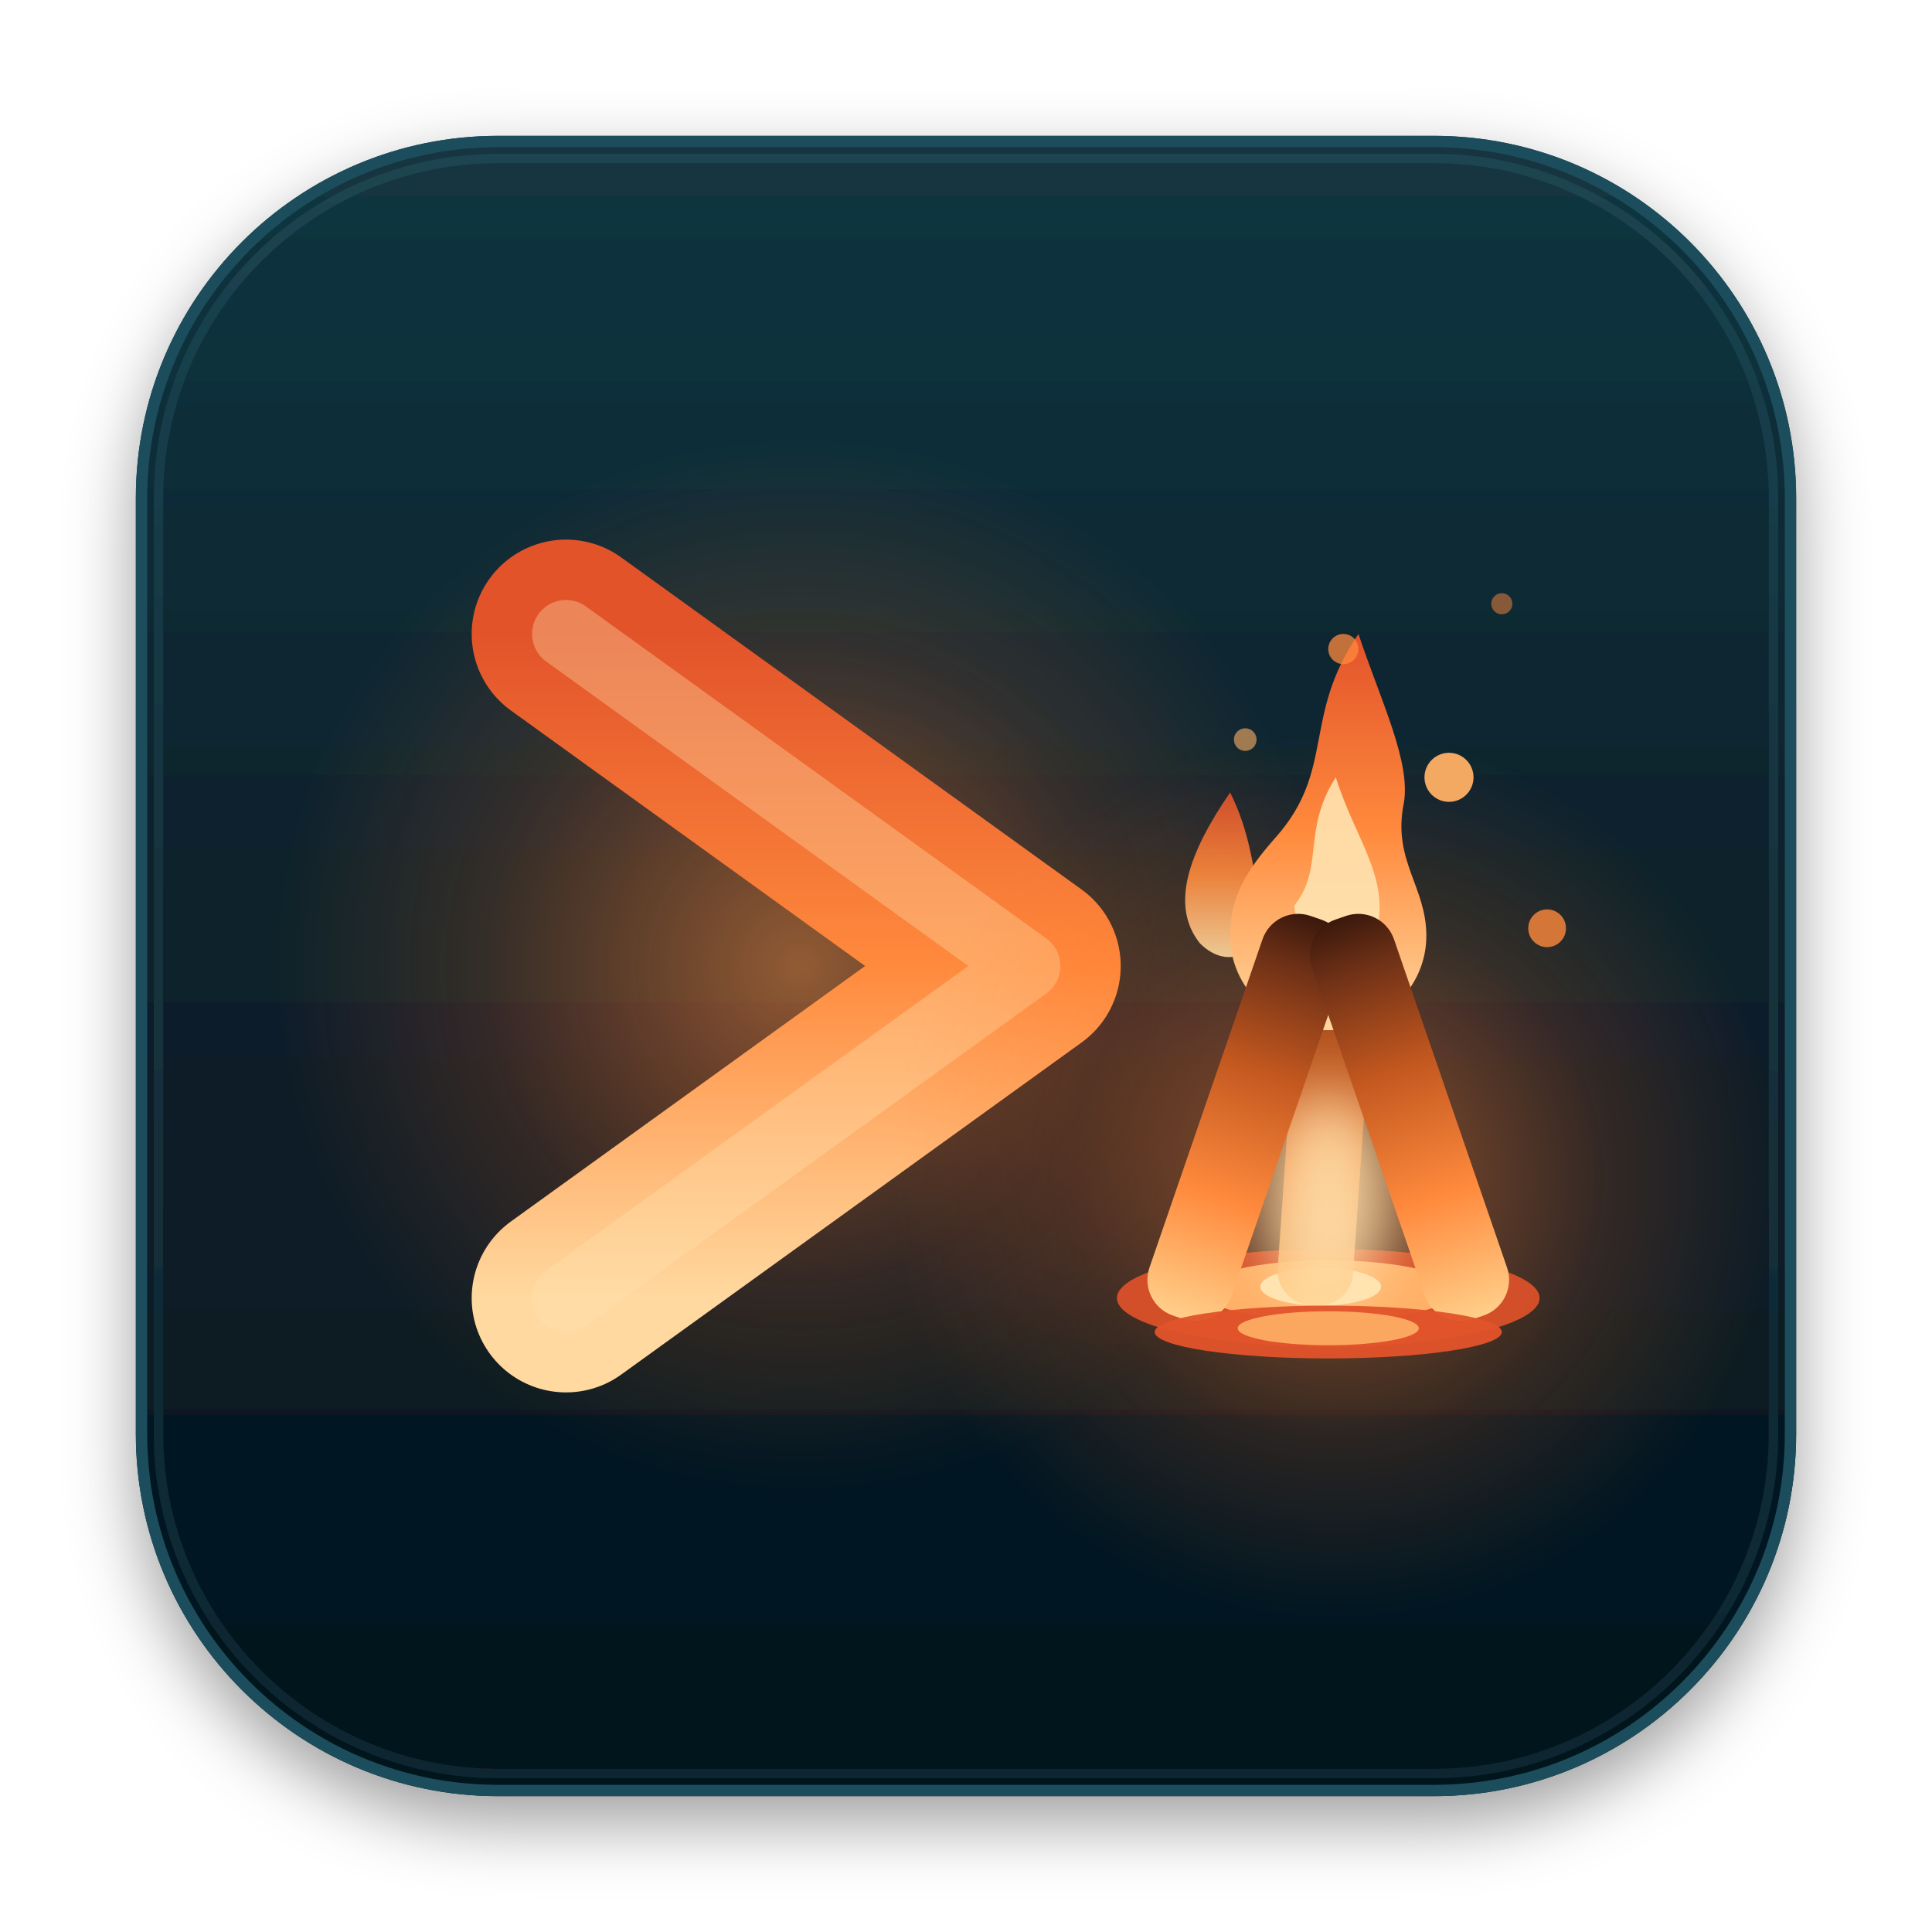
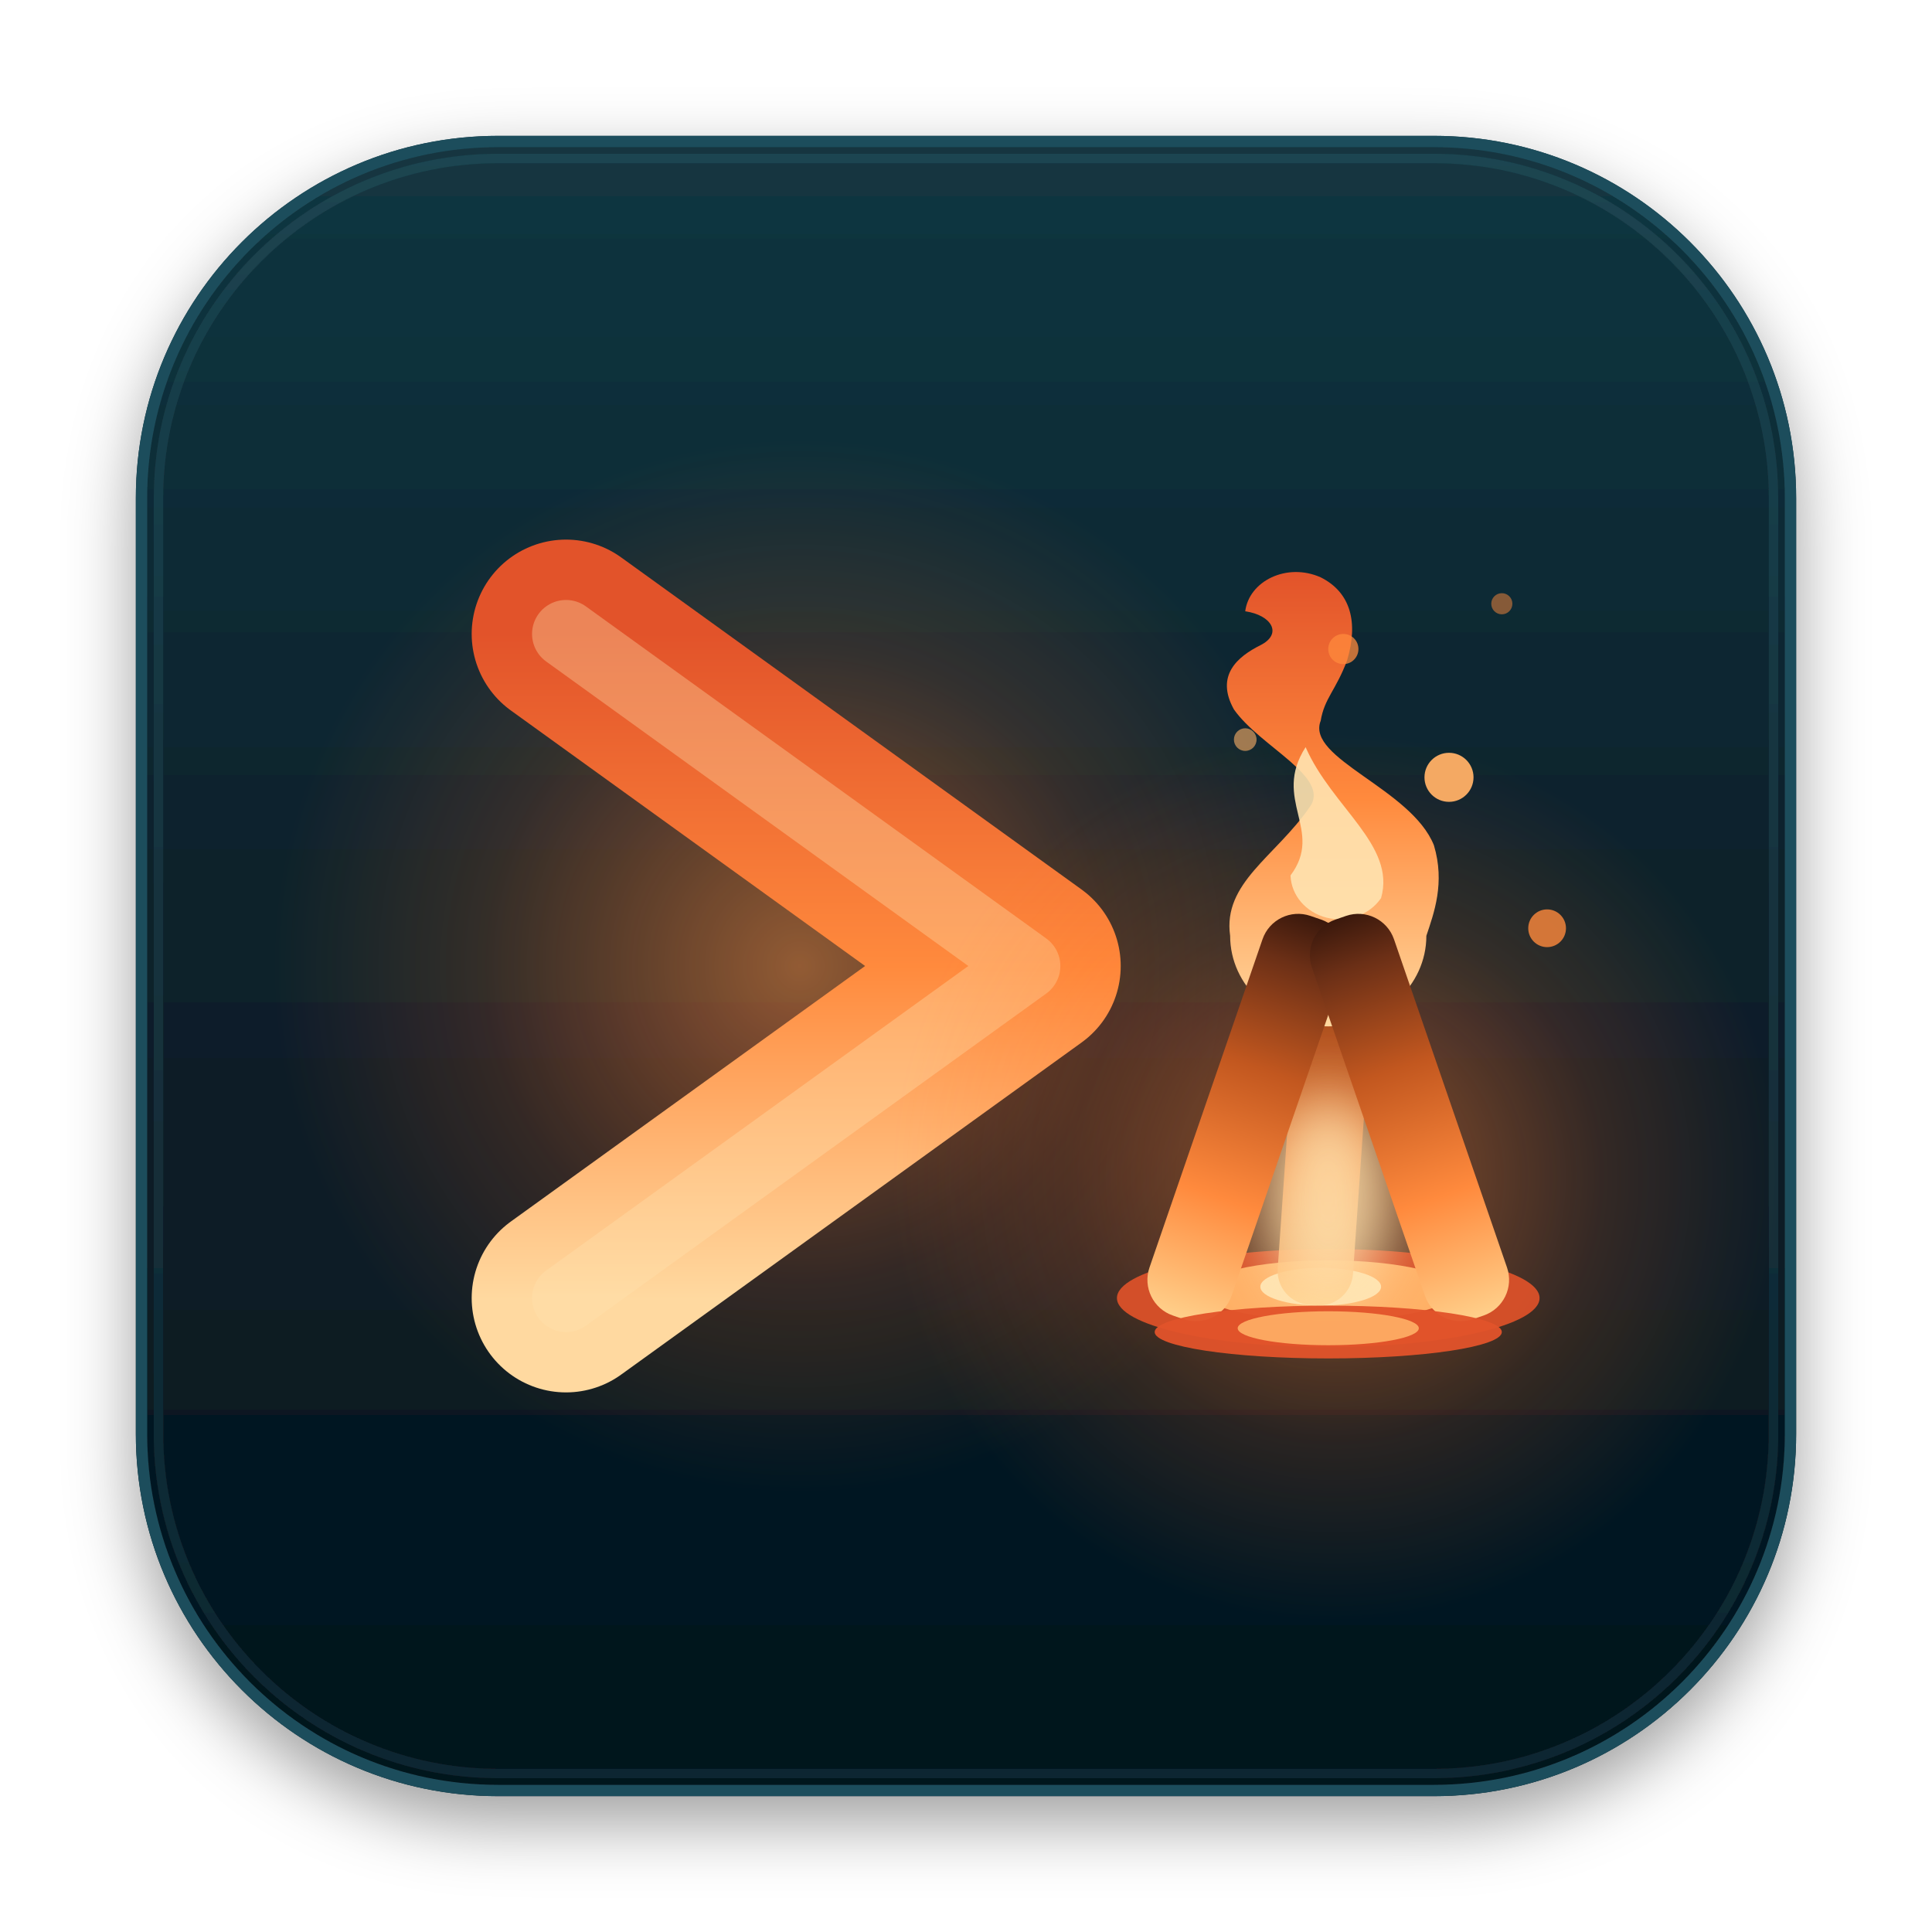
<svg xmlns="http://www.w3.org/2000/svg" viewBox="0 0 512 512" width="512" height="512">
  <defs>
    <linearGradient id="tide" x1="0" y1="0" x2="0" y2="1">
      <stop offset="0%" stop-color="#123641" />
      <stop offset="46%" stop-color="#0a212b" />
      <stop offset="100%" stop-color="#04141d" />
    </linearGradient>
    <linearGradient id="emberup" x1="0" y1="1" x2="0" y2="0">
      <stop offset="0%" stop-color="#ffd9a0" />
      <stop offset="50%" stop-color="#ff8a3d" />
      <stop offset="100%" stop-color="#e2532a" />
    </linearGradient>
    <linearGradient id="wood" x1="0" y1="1" x2="0" y2="0">
      <stop offset="0%" stop-color="#ffcf8a" />
      <stop offset="30%" stop-color="#ff8a3d" />
      <stop offset="62%" stop-color="#c2571f" />
      <stop offset="88%" stop-color="#6b2f16" />
      <stop offset="100%" stop-color="#3a180c" />
    </linearGradient>
    <radialGradient id="heat" cx="50%" cy="50%" r="50%">
      <stop offset="0%" stop-color="#ff8a3d" stop-opacity="0.55" />
      <stop offset="60%" stop-color="#ff6a1f" stop-opacity="0.16" />
      <stop offset="100%" stop-color="#ff6a1f" stop-opacity="0" />
    </radialGradient>
    <filter id="soft" x="-40%" y="-40%" width="180%" height="180%">
      <feGaussianBlur stdDeviation="8" />
    </filter>
    <filter id="drop" x="-20%" y="-20%" width="140%" height="140%">
      <feDropShadow dx="0" dy="7" stdDeviation="9" flood-color="#000000" flood-opacity="0.38" />
    </filter>
  </defs>
  <g filter="url(#drop)">
    <rect x="36" y="36" width="440" height="440" rx="96" fill="url(#tide)" />
    <rect x="37.5" y="37.5" width="437" height="437" rx="94.5" fill="none" stroke="#1f4e5c" stroke-width="3" />
    <rect x="42" y="42" width="428" height="428" rx="90" fill="none" stroke="#6fd0e0" stroke-opacity="0.10" stroke-width="2.5" />
  </g>
  <circle cx="212" cy="256" r="140" fill="url(#heat)" />
  <path d="M150 168 L272 256 L150 344" fill="none" stroke="url(#emberup)" stroke-width="50" stroke-linecap="round" stroke-linejoin="round" />
  <path d="M150 168 L272 256 L150 344" fill="none" stroke="#ffe3b0" stroke-opacity="0.35" stroke-width="18" stroke-linecap="round" stroke-linejoin="round" />
  <circle cx="354" cy="312" r="118" fill="url(#heat)" />
  <ellipse cx="352" cy="344" rx="56" ry="13" fill="#e2532a" fill-opacity="0.9" />
  <ellipse cx="352" cy="342" rx="34" ry="8" fill="#ffb066" />
  <ellipse cx="350" cy="341" rx="16" ry="5" fill="#ffe3b0" />
  <rect x="342" y="230" width="20" height="116" rx="9" fill="url(#wood)" opacity="0.85" transform="rotate(4 352 288)" />
-   <path d="M326 210 C315 226 310 240 318 250 C326 258 336 252 334 240 C332 229 331 220 326 210 Z" fill="url(#emberup)" fill-opacity="0.9" />
-   <path d="M360 168        C345 190 354 204 338 222        C330 231 326 238 326 248        A26 25 0 0 0 378 248        C378 235 369 228 372 213        C374 202 366 186 360 168 Z" fill="url(#emberup)" />
-   <path d="M354 206        C345 220 351 230 343 240        A12 12 0 0 0 365 246        C368 232 359 222 354 206 Z" fill="#ffe3b0" fill-opacity="0.9" />
+   <path d="M326 248        C324 234 338 227 347 214        C353 206 334 198 327 188        C322 179 328 174 334 171        C340 168 337 163 330 162        C331 154 341 149 350 153        C358 157 360 165 357 175        C354 183 351 185 350 191        C346 201 374 209 380 224        C383 234 380 242 378 248        A26 24 0 0 1 326 248 Z" fill="url(#emberup)" />
+   <path d="M346 198        C337 212 351 220 342 232        A13 12 0 0 0 366 238        C370 224 353 214 346 198 Z" fill="#ffe3b0" fill-opacity="0.9" />
  <ellipse cx="352" cy="318" rx="16" ry="28" fill="#ffe3b0" fill-opacity="0.85" filter="url(#soft)" />
  <rect x="319" y="240" width="23" height="112" rx="10" fill="url(#wood)" transform="rotate(19 330 296)" />
  <rect x="362" y="240" width="23" height="112" rx="10" fill="url(#wood)" transform="rotate(-19 374 296)" />
  <ellipse cx="352" cy="353" rx="46" ry="7" fill="#e2532a" fill-opacity="0.95" />
  <ellipse cx="352" cy="352" rx="24" ry="4.5" fill="#ffb066" fill-opacity="0.9" />
  <circle cx="384" cy="206" r="6.5" fill="#ffb066" fill-opacity="0.95" />
  <circle cx="356" cy="172" r="4" fill="#ff8a3d" fill-opacity="0.75" />
  <circle cx="410" cy="246" r="5" fill="#ff8a3d" fill-opacity="0.8" />
  <circle cx="330" cy="196" r="3" fill="#ffb066" fill-opacity="0.6" />
  <circle cx="398" cy="160" r="2.8" fill="#ff8a3d" fill-opacity="0.5" />
</svg>
